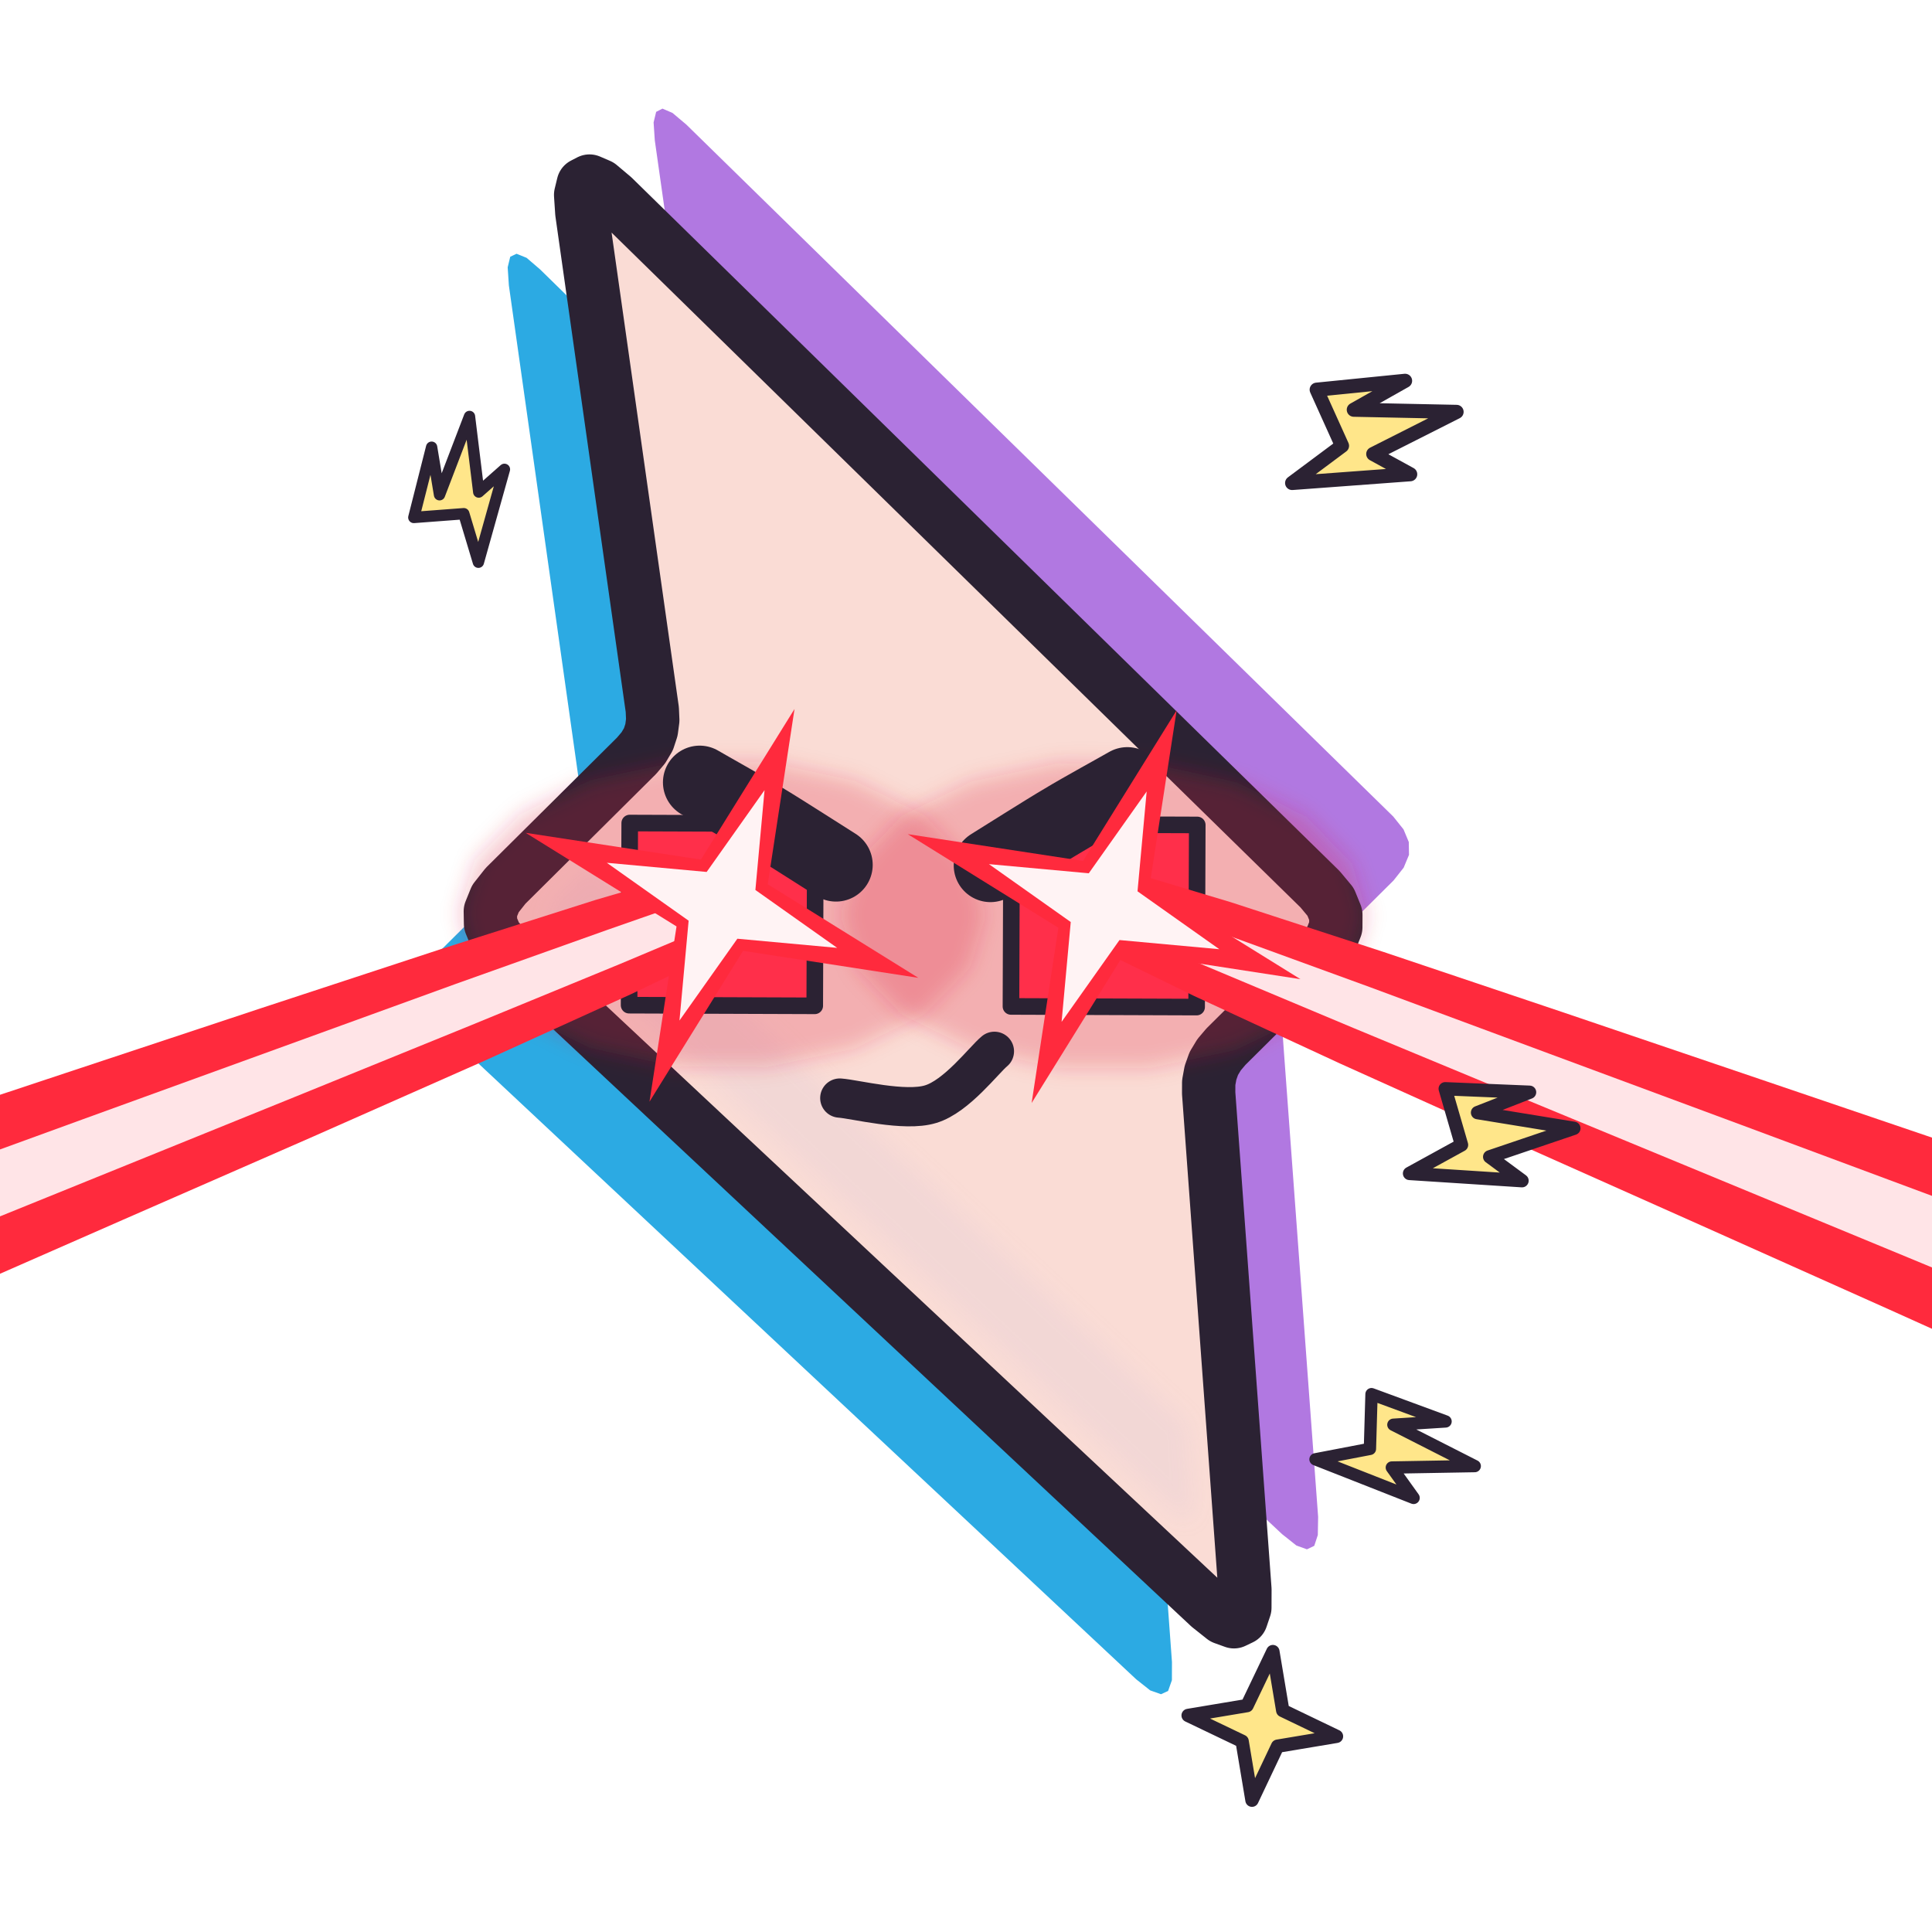
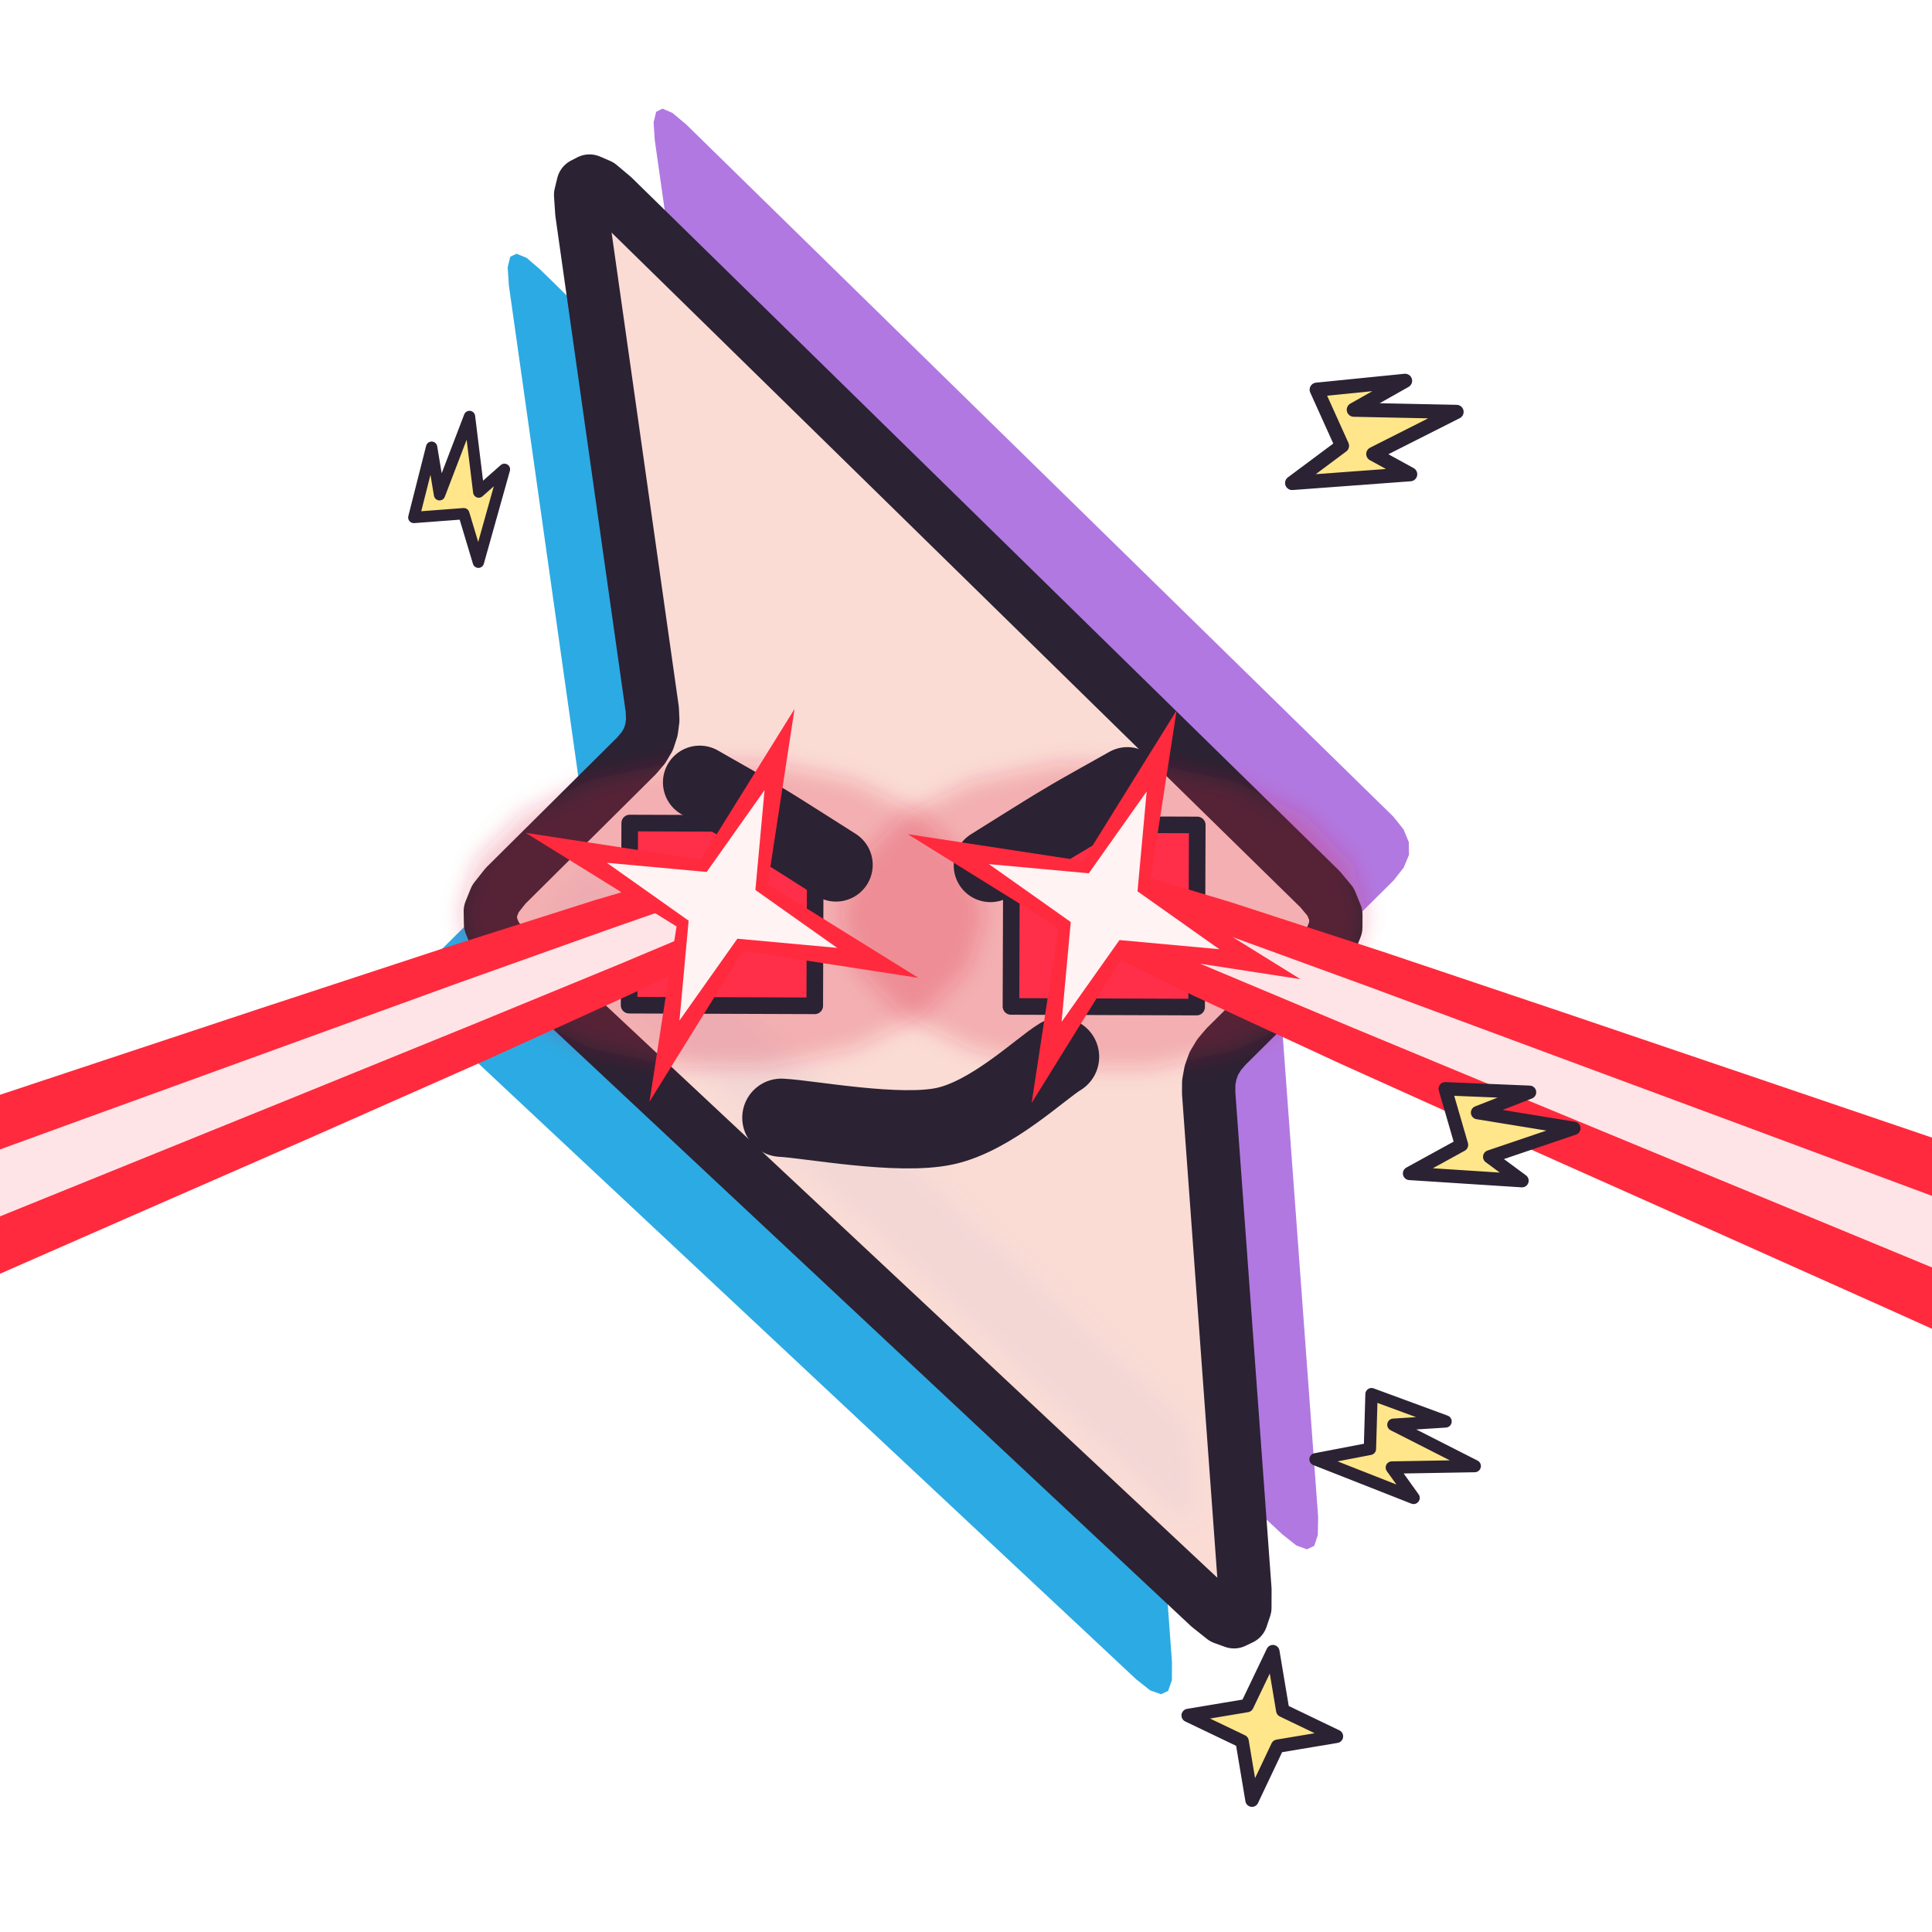
<svg xmlns="http://www.w3.org/2000/svg" viewBox="0 0 768 768" width="128" height="128">
  <defs>
    <filter id="laser-soft" x="-20%" y="-20%" width="140%" height="140%">
      <feGaussianBlur stdDeviation="4" />
    </filter>
    <path id="laser-0" d="M-1.5 -245.8 2.6 -250.9 4.6 -256 4.6 -261.1 2.5 -266.2 -1.7 -271.2 -283.7 -545.4 -289.1 -550 -293.1 -551.6 -295.6 -550.4 -296.6 -546.2 -296.1 -539 -267.5 -341.7 -267.2 -337.5 -267.7 -333.6 -268.9 -329.9 -270.9 -326.5 -273.6 -323.3 -325.5 -271.4 -329.6 -266.3 -331.6 -261.2 -331.5 -256.2 -329.3 -251.2 -325 -246.3 -44.8 14.2 -39.2 18.6 -34.9 20.1 -32.1 18.8 -30.6 14.5 -30.6 7.3 -45.7 -189.9 -45.7 -194.1 -45 -198.1 -43.7 -201.8 -41.6 -205.2 -38.9 -208.4Z" fill="#2caae3" />
    <path id="laser-1" d="M56.4 -303.7 60.4 -308.8 62.5 -313.9 62.4 -319 60.3 -324 56.2 -329.1 -225.8 -603.2 -231.3 -607.8 -235.3 -609.5 -237.8 -608.2 -238.8 -604 -238.3 -596.9 -209.6 -399.5 -209.4 -395.4 -209.9 -391.4 -211.1 -387.7 -213 -384.3 -215.7 -381.1 -267.6 -329.3 -271.7 -324.2 -273.7 -319.1 -273.6 -314.1 -271.4 -309.1 -267.2 -304.2 13 -43.7 18.7 -39.2 22.9 -37.7 25.8 -39.1 27.2 -43.4 27.3 -50.6 12.1 -247.8 12.1 -252 12.8 -255.9 14.2 -259.6 16.2 -263.1 19 -266.3Z" fill="#b178e1" />
    <path id="laser-2" d="M27.4 -274.8 31.5 -279.9 33.5 -285 33.5 -290 31.4 -295.1 27.2 -300.1 -254.7 -574.3 -260.2 -578.9 -264.2 -580.6 -266.7 -579.3 -267.7 -575.1 -267.2 -568 -238.5 -370.6 -238.3 -366.4 -238.8 -362.5 -240 -358.8 -242 -355.4 -244.7 -352.2 -296.6 -300.3 -300.6 -295.2 -302.6 -290.2 -302.5 -285.2 -300.4 -280.2 -296.1 -275.2 -15.9 -14.8 -10.2 -10.3 -6 -8.8 -3.1 -10.2 -1.7 -14.4 -1.7 -21.6 -16.8 -218.9 -16.8 -223.1 -16.1 -227 -14.8 -230.7 -12.7 -234.2 -10 -237.4Z" fill="#fadcd5" />
    <path id="laser-3" d="M-262.9 -308.4 -275.6 -295.7 -278.1 -292.6 -279.3 -289.6 -279.2 -286.6 -277.9 -283.6 -275.4 -280.6 -31.1 -53.6 -27.7 -50.9 -25.2 -50 -23.5 -50.8 -22.6 -53.4 -22.6 -57.7 -24.8 -87.1Z" fill="#d8c3d6" fill-opacity="0.22" filter="url(#laser-soft)" />
    <path id="laser-4" d="M27.4 -274.8 31.5 -279.9 33.5 -285 33.5 -290 31.4 -295.1 27.2 -300.1 -254.7 -574.3 -260.2 -578.9 -264.2 -580.6 -266.7 -579.3 -267.7 -575.1 -267.2 -568 -238.5 -370.6 -238.3 -366.4 -238.8 -362.5 -240 -358.8 -242 -355.4 -244.7 -352.2 -296.6 -300.3 -300.6 -295.2 -302.6 -290.2 -302.5 -285.2 -300.4 -280.2 -296.1 -275.2 -15.9 -14.8 -10.2 -10.3 -6 -8.8 -3.1 -10.2 -1.7 -14.4 -1.7 -21.6 -16.8 -218.9 -16.8 -223.1 -16.1 -227 -14.8 -230.7 -12.7 -234.2 -10 -237.4Z" fill="none" stroke="#2B2233" stroke-width="21.2" />
    <path id="laser-5" d="M34.9 36.6 11.5 40.6 1.4 62.1 -2.6 38.7 -24.1 28.5 -0.7 24.5 9.5 3 13.5 26.4Z" fill="#FFE68A" />
    <path id="laser-6" d="M34.9 36.6 11.5 40.6 1.4 62.1 -2.6 38.7 -24.1 28.5 -0.7 24.5 9.5 3 13.5 26.4Z" fill="none" stroke="#2B2233" stroke-width="5.3" />
    <path id="laser-7" d="M104.5 0 98.2 21 80.1 39.5 52.3 53.2 18.1 60.5 -18.1 60.5 -52.3 53.2 -80.1 39.5 -98.2 21 -104.5 0 -98.2 -21 -80.1 -39.5 -52.3 -53.2 -18.1 -60.5 18.1 -60.5 52.3 -53.2 80.1 -39.5 98.2 -21Z" fill="#E0283F" fill-opacity="0.24" filter="url(#laser-soft)" />
    <path id="laser-8" d="M-36.9 -36.2 0 -36.2 36.9 -36.2 36.9 0 36.9 36.2 0 36.2 -36.9 36.2 -36.9 0Z" fill="#FF2F4A" />
    <path id="laser-9" d="M-36.9 -36.2 0 -36.2 36.9 -36.2 36.9 0 36.9 36.2 0 36.2 -36.9 36.2 -36.9 0Z" fill="none" stroke="#2B2233" stroke-width="6.6" />
    <path id="laser-a" d="M-85 -265.8C-81.6 -263.8 -66.9 -255.7 -59.7 -251.3C-52.4 -247 -34.6 -235.6 -30.7 -233.2" fill="none" stroke="#2B2233" stroke-width="29.2" />
    <path id="laser-b" d="M85 -265.8C81.6 -263.8 66.9 -255.7 59.7 -251.3C52.4 -247 34.6 -235.6 30.7 -233.2" fill="none" stroke="#2B2233" stroke-width="29.2" />
-     <path id="laser-c" d="M-28.9 -151.3C-22.9 -150.9 -3 -145.8 7.2 -149C17.5 -152.1 28.3 -166.6 32.5 -170.1" fill="none" stroke="#2B2233" stroke-width="15.6" />
+     <path id="laser-c" d="M-52.1 -143.4C-41.2 -142.9 -5.4 -136.2 13 -140.3C31.5 -144.4 51 -163.4 58.6 -168" fill="none" stroke="#2B2233" stroke-width="31.1" />
    <path id="laser-d" d="M-81.8 -232.1 -126.3 -218.9 -187.2 -199.3 -259.1 -175.4 -336.6 -149.4 -414 -123.4 -486 -99.5 -557.9 -75.6 -635.3 -49.6 -712.8 -23.6 -784.7 0.3 -845.6 19.9 -890.1 33.1 -845.6 147.7 -803.9 127.5 -745.7 100.8 -676.5 69.9 -601.7 36.9 -527 3.9 -457.8 -27 -388.6 -57.9 -313.9 -91 -239.2 -124 -170 -154.9 -111.8 -181.6 -70 -201.8Z" fill="#FF2A3D" />
    <path id="laser-e" d="M-78 -222.4 -121.6 -207 -181.8 -185.3 -252.9 -159.2 -329.5 -131.1 -406.1 -102.9 -477.2 -76.9 -548.3 -50.9 -624.9 -22.8 -701.5 5.4 -772.6 31.4 -832.7 53.1 -876.3 68.5 -859.3 112.3 -816.8 94.2 -757.7 69.7 -687.7 40.9 -612.2 10 -536.6 -20.9 -466.6 -49.6 -396.5 -78.4 -321 -109.3 -245.5 -140.2 -175.4 -169 -116.4 -193.5 -73.8 -211.6Z" fill="#FFE4E7" />
    <path id="laser-f" d="M2.2 -188.4 -67.5 -198.9 -104.5 -138.8 -94 -208.5 -154.1 -245.5 -84.4 -235.1 -47.4 -295.1 -57.8 -225.4Z" fill="#FF2A3D" />
    <path id="laser-g" d="M-30.1 -200.2 -69.8 -203.7 -92.7 -171.1 -89.2 -210.8 -121.8 -233.7 -82.1 -230.2 -59.2 -262.8 -62.7 -223.1Z" fill="#FFF3F4" />
    <path id="laser-h" d="M70 -201.8 111.8 -181.6 170 -154.9 239.2 -124 313.9 -91 388.6 -57.9 457.8 -27 527 3.9 601.7 36.9 676.5 69.9 745.7 100.8 803.9 127.5 845.6 147.7 890.1 33.1 845.6 19.9 784.7 0.3 712.8 -23.6 635.3 -49.6 557.9 -75.6 486 -99.5 414 -123.4 336.6 -149.4 259.1 -175.4 187.2 -199.3 126.3 -218.9 81.8 -232.1Z" fill="#FF2A3D" />
    <path id="laser-i" d="M73.8 -211.6 116.4 -193.5 175.4 -169 245.5 -140.2 321 -109.3 396.5 -78.4 466.6 -49.6 536.6 -20.9 612.2 10 687.7 40.9 757.7 69.7 816.8 94.2 859.3 112.3 876.3 68.5 832.7 53.1 772.6 31.4 701.5 5.4 624.9 -22.8 548.3 -50.9 477.2 -76.9 406.1 -102.9 329.5 -131.1 252.9 -159.2 181.8 -185.3 121.6 -207 78 -222.4Z" fill="#FFE4E7" />
    <path id="laser-j" d="M154.1 -188.4 84.4 -198.9 47.4 -138.8 57.8 -208.5 -2.2 -245.5 67.5 -235.1 104.5 -295.1 94 -225.4Z" fill="#FF2A3D" />
    <path id="laser-k" d="M121.8 -200.2 82.1 -203.7 59.2 -171.1 62.7 -210.8 30.1 -233.7 69.8 -230.2 92.7 -262.8 89.2 -223.1Z" fill="#FFF3F4" />
    <path id="laser-l" d="M0 0 26.1 -23.8 16.6 -2.4 49.9 -26.1 33.3 7.1 49.9 4.8 14.3 35.6 21.4 11.9Z" fill="#FFE68A" />
    <path id="laser-m" d="M0 0 26.1 -23.8 16.6 -2.4 49.9 -26.1 33.3 7.1 49.9 4.8 14.3 35.6 21.4 11.9Z" fill="none" stroke="#2B2233" stroke-width="5.6" />
    <path id="laser-n" d="M0 0 21.3 -19.4 13.5 -1.9 40.6 -21.3 27.1 5.8 40.6 3.9 11.6 29 17.4 9.7Z" fill="#FFE68A" />
    <path id="laser-o" d="M0 0 21.3 -19.4 13.5 -1.9 40.6 -21.3 27.1 5.8 40.6 3.9 11.6 29 17.4 9.7Z" fill="none" stroke="#2B2233" stroke-width="4.5" />
    <path id="laser-p" d="M0 0 24.8 -22.6 15.8 -2.3 47.4 -24.8 31.6 6.8 47.4 4.5 13.6 33.9 20.3 11.3Z" fill="#FFE68A" />
    <path id="laser-q" d="M0 0 24.8 -22.6 15.8 -2.3 47.4 -24.8 31.6 6.8 47.4 4.5 13.6 33.9 20.3 11.3Z" fill="none" stroke="#2B2233" stroke-width="5.3" />
    <path id="laser-r" d="M0 0 23.2 -21.1 14.8 -2.1 44.3 -23.2 29.6 6.3 44.3 4.2 12.7 31.7 19 10.6Z" fill="#FFE68A" />
    <path id="laser-s" d="M0 0 23.2 -21.1 14.8 -2.1 44.3 -23.2 29.6 6.3 44.3 4.2 12.7 31.7 19 10.6Z" fill="none" stroke="#2B2233" stroke-width="4.9" />
  </defs>
  <g stroke-linecap="round" stroke-linejoin="round">
    <use href="#laser-0" transform="matrix(1 0.0035 -0.0035 1 496.5 653.5)" />
    <use href="#laser-1" transform="matrix(1 0.0035 -0.0035 1 496.5 653.5)" />
    <use href="#laser-2" transform="matrix(1 0.0035 -0.0035 1 496.5 653.5)" />
    <use href="#laser-3" transform="matrix(1 0.0035 -0.0035 1 496.5 653.5)" />
    <use href="#laser-4" transform="matrix(1 0.0035 -0.0035 1 496.5 653.5)" />
    <use href="#laser-5" transform="matrix(1 0.0035 -0.0035 1 496.5 653.5)" />
    <use href="#laser-6" transform="matrix(1 0.0035 -0.0035 1 496.5 653.5)" />
    <use href="#laser-7" transform="matrix(1 0.0035 -0.0035 1 287.1 363.5)" />
    <use href="#laser-8" transform="matrix(1 0.0035 -0.0035 1 287.1 363.5)" />
    <use href="#laser-9" transform="matrix(1 0.0035 -0.0035 1 287.1 363.5)" />
    <use href="#laser-7" transform="matrix(1 0.0035 -0.0035 1 438.9 364)" />
    <use href="#laser-8" transform="matrix(1 0.0035 -0.0035 1 438.9 364)" />
    <use href="#laser-9" transform="matrix(1 0.0035 -0.0035 1 438.9 364)" />
    <use href="#laser-a" transform="matrix(1 0.0035 -0.0035 1 362.2 577.1)" />
    <use href="#laser-b" transform="matrix(1 0.0035 -0.0035 1 362.2 577.1)" />
    <use href="#laser-c" transform="matrix(1 0.0035 -0.0035 1 362.2 587.9)" />
    <use href="#laser-d" transform="matrix(1 0.0035 -0.0035 1 362.2 577.1)" />
    <use href="#laser-e" transform="matrix(1 0.0035 -0.0035 1 362.2 577.1)" />
    <use href="#laser-f" transform="matrix(1 0.0035 -0.0035 1 362.2 577.1)" />
    <use href="#laser-g" transform="matrix(1 0.0035 -0.0035 1 362.2 577.1)" />
    <use href="#laser-h" transform="matrix(1 0.0035 -0.0035 1 362.2 577.1)" />
    <use href="#laser-i" transform="matrix(1 0.0035 -0.0035 1 362.2 577.1)" />
    <use href="#laser-j" transform="matrix(1 0.0035 -0.0035 1 362.2 577.1)" />
    <use href="#laser-k" transform="matrix(1 0.0035 -0.0035 1 362.2 577.1)" />
    <use href="#laser-l" transform="matrix(0.8025 0.5966 -0.5966 0.8025 523.4 154.9)" />
    <use href="#laser-m" transform="matrix(0.8025 0.5966 -0.5966 0.8025 523.4 154.9)" />
    <use href="#laser-n" transform="matrix(0.8343 -0.5513 0.5513 0.8343 164.5 205.7)" />
    <use href="#laser-o" transform="matrix(0.8343 -0.5513 0.5513 0.8343 164.5 205.7)" />
    <use href="#laser-p" transform="matrix(0.7107 0.7035 -0.7035 0.7107 574.5 432.8)" />
    <use href="#laser-q" transform="matrix(0.7107 0.7035 -0.7035 0.7107 574.5 432.8)" />
    <use href="#laser-r" transform="matrix(0.4616 0.8871 -0.8871 0.4616 545.2 554.2)" />
    <use href="#laser-s" transform="matrix(0.4616 0.8871 -0.8871 0.4616 545.2 554.2)" />
  </g>
</svg>
